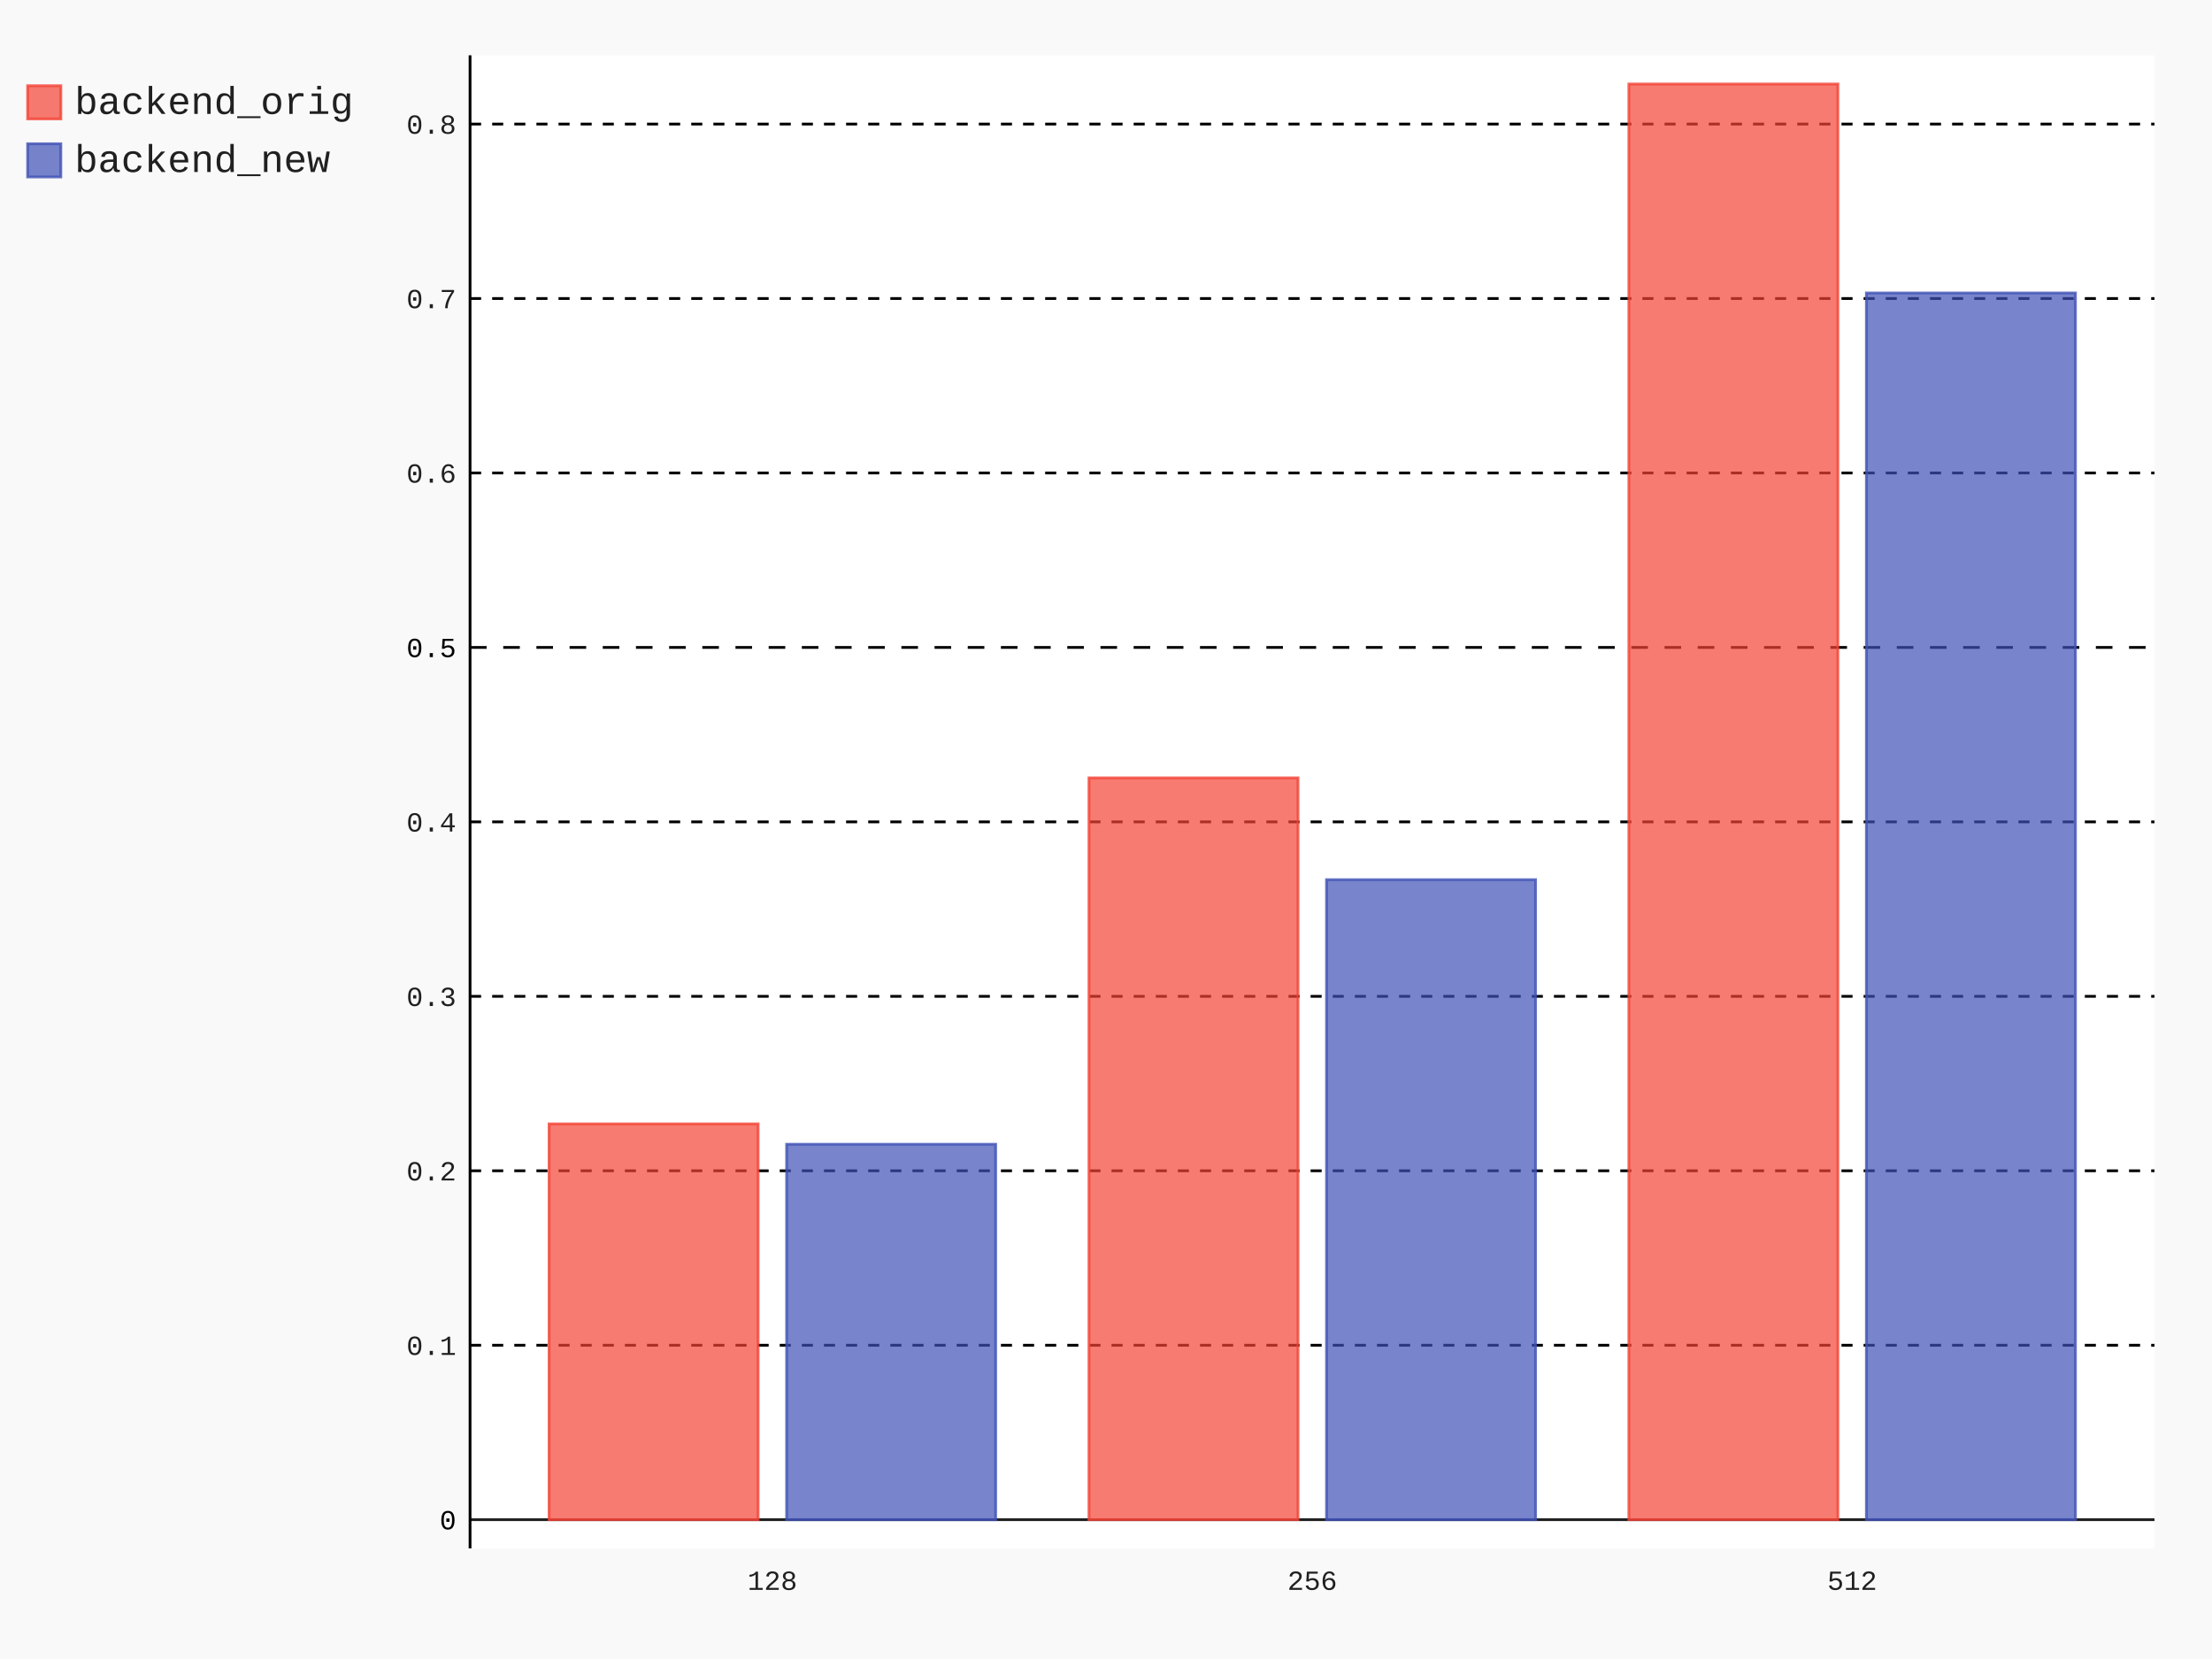
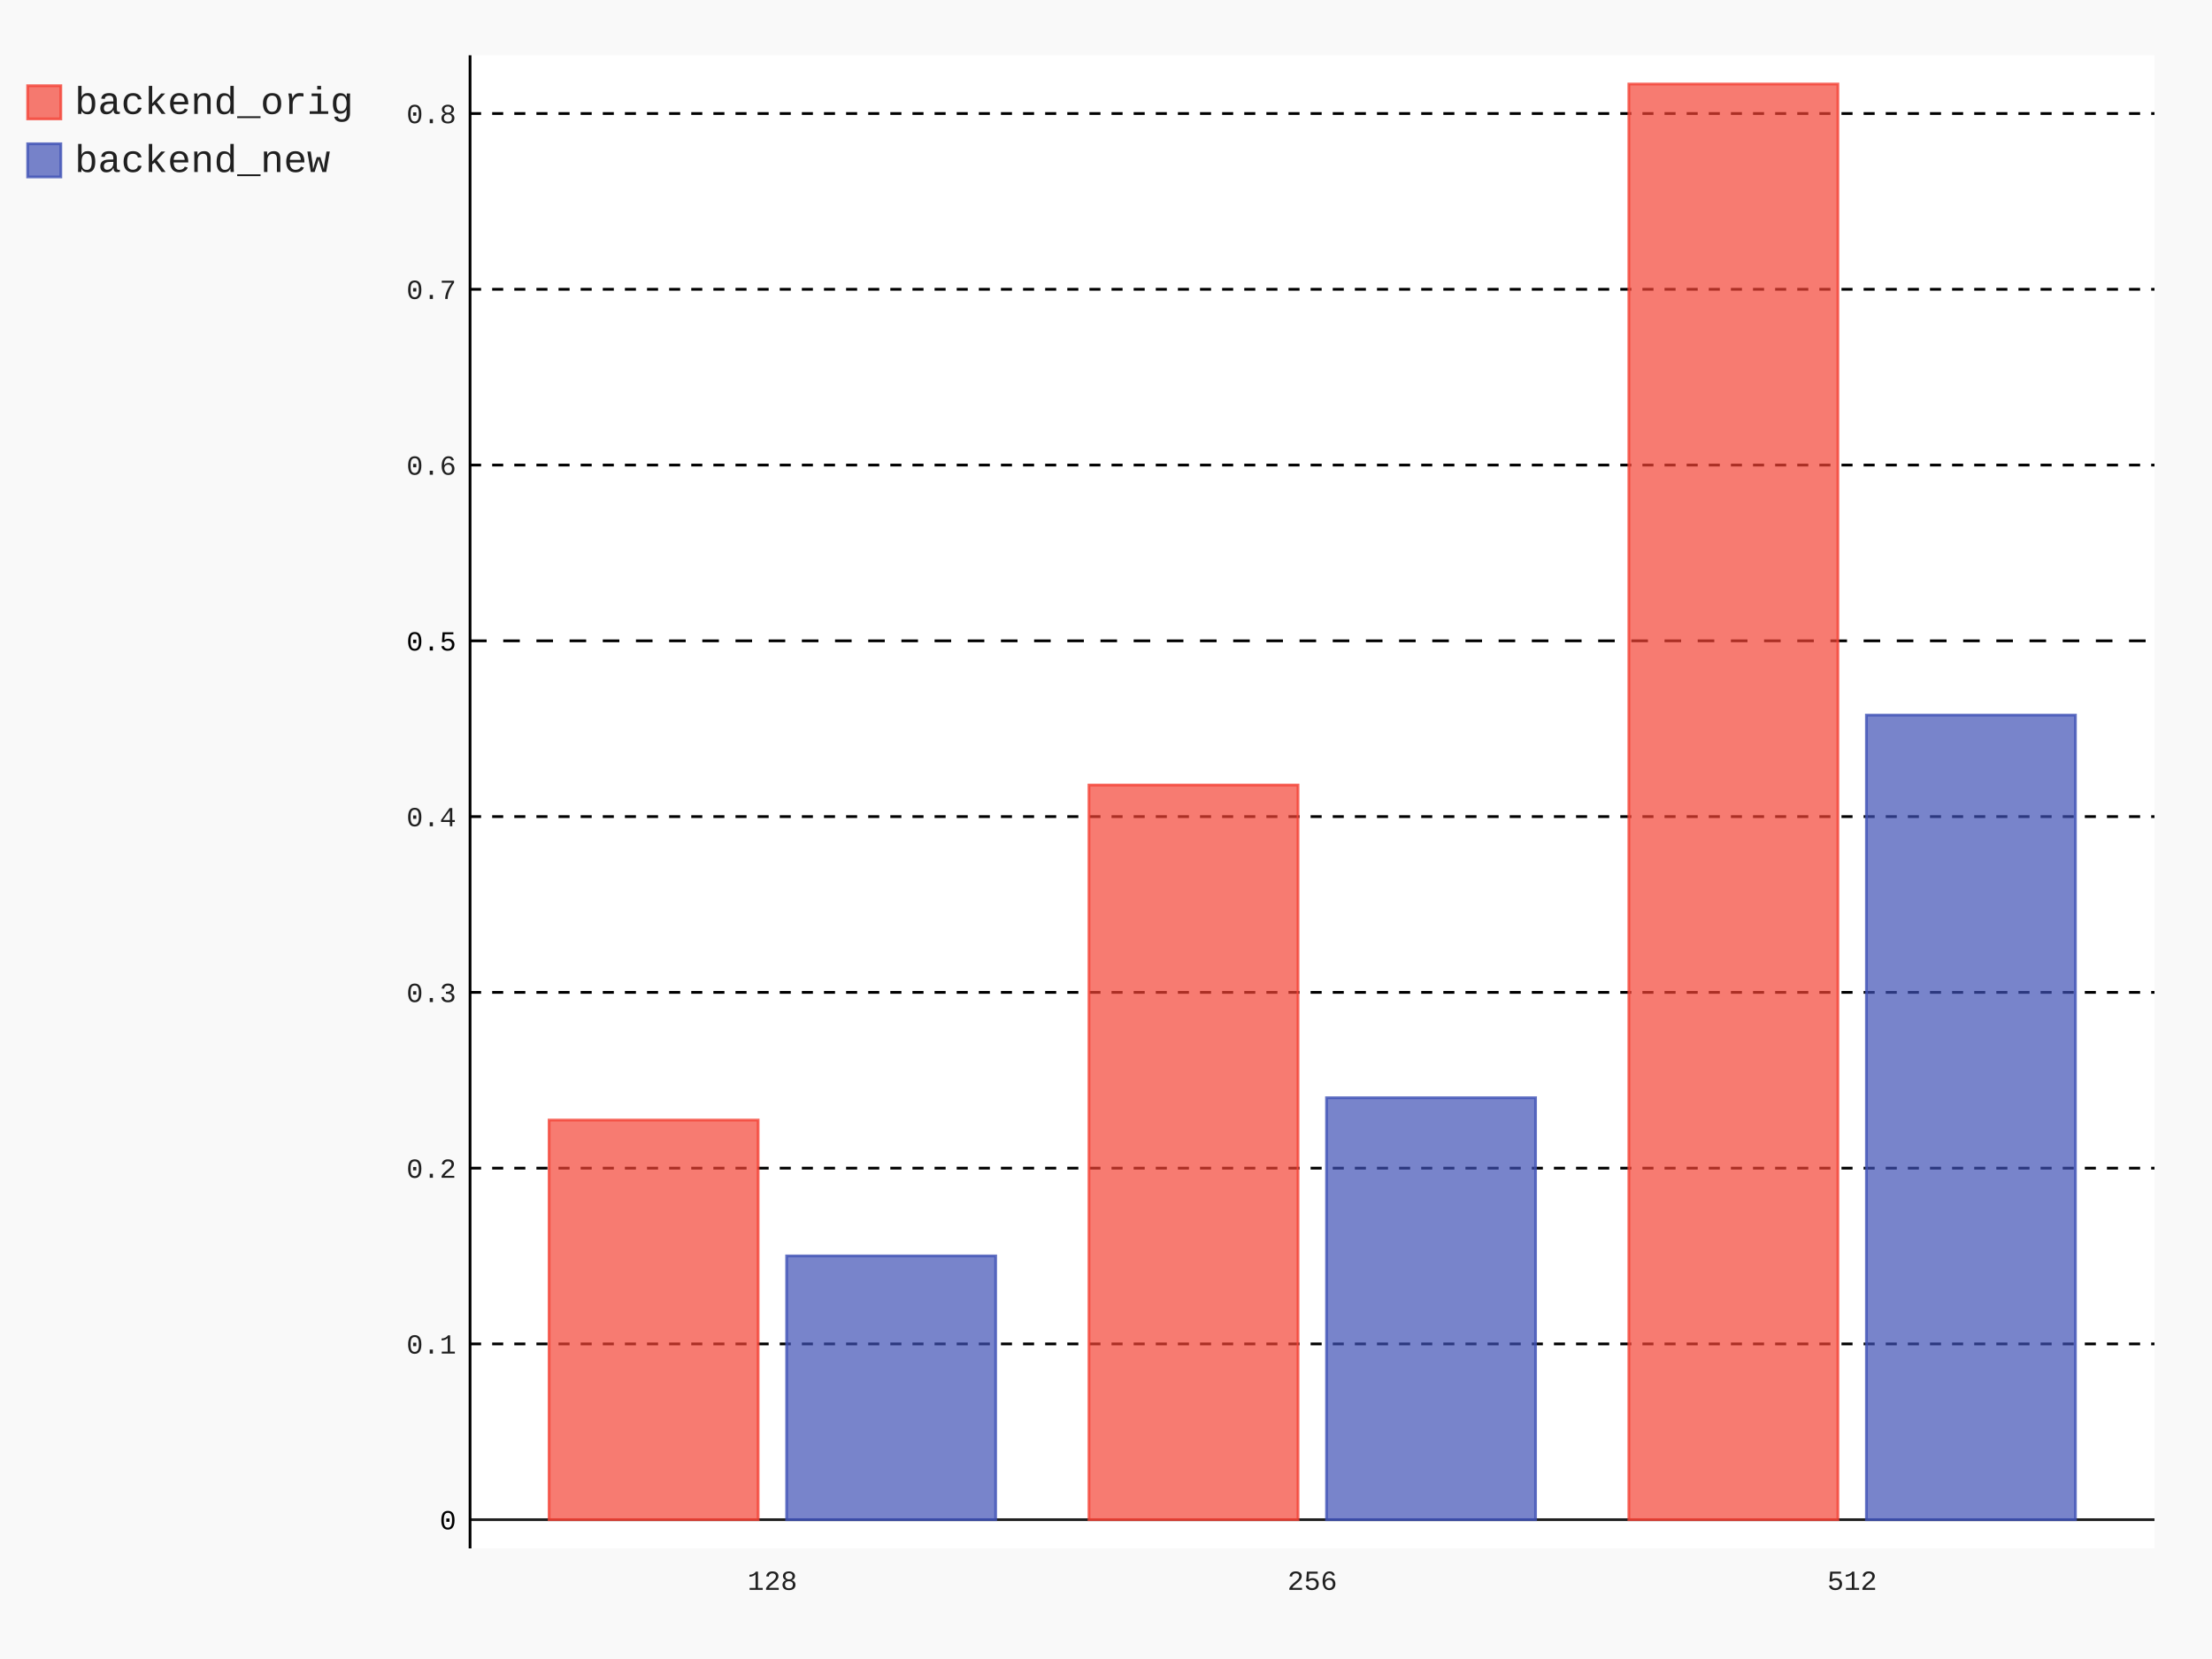
- <svg xmlns="http://www.w3.org/2000/svg" id="chart-784d4a79-2be6-4221-abbc-4c7c57410841" class="pygal-chart" viewBox="0 0 800 600">
+ <svg xmlns="http://www.w3.org/2000/svg" id="chart-47e6e9f7-0e8f-44ea-9d14-aaa8ca66117a" class="pygal-chart" viewBox="0 0 800 600">
  <defs>
-     <style type="text/css">#chart-784d4a79-2be6-4221-abbc-4c7c57410841{-webkit-user-select:none;-webkit-font-smoothing:antialiased;font-family:Consolas,"Liberation Mono",Menlo,Courier,monospace}#chart-784d4a79-2be6-4221-abbc-4c7c57410841 .title{font-family:Consolas,"Liberation Mono",Menlo,Courier,monospace;font-size:16px}#chart-784d4a79-2be6-4221-abbc-4c7c57410841 .legends .legend text{font-family:Consolas,"Liberation Mono",Menlo,Courier,monospace;font-size:14px}#chart-784d4a79-2be6-4221-abbc-4c7c57410841 .axis text{font-family:Consolas,"Liberation Mono",Menlo,Courier,monospace;font-size:10px}#chart-784d4a79-2be6-4221-abbc-4c7c57410841 .axis text.major{font-family:Consolas,"Liberation Mono",Menlo,Courier,monospace;font-size:10px}#chart-784d4a79-2be6-4221-abbc-4c7c57410841 .text-overlay text.value{font-family:Consolas,"Liberation Mono",Menlo,Courier,monospace;font-size:16px}#chart-784d4a79-2be6-4221-abbc-4c7c57410841 .text-overlay text.label{font-family:Consolas,"Liberation Mono",Menlo,Courier,monospace;font-size:10px}#chart-784d4a79-2be6-4221-abbc-4c7c57410841 .tooltip{font-family:Consolas,"Liberation Mono",Menlo,Courier,monospace;font-size:14px}#chart-784d4a79-2be6-4221-abbc-4c7c57410841 text.no_data{font-family:Consolas,"Liberation Mono",Menlo,Courier,monospace;font-size:64px}
- #chart-784d4a79-2be6-4221-abbc-4c7c57410841{background-color:rgba(249,249,249,1)}#chart-784d4a79-2be6-4221-abbc-4c7c57410841 path,#chart-784d4a79-2be6-4221-abbc-4c7c57410841 line,#chart-784d4a79-2be6-4221-abbc-4c7c57410841 rect,#chart-784d4a79-2be6-4221-abbc-4c7c57410841 circle{-webkit-transition:150ms;-moz-transition:150ms;transition:150ms}#chart-784d4a79-2be6-4221-abbc-4c7c57410841 .graph &gt; .background{fill:rgba(249,249,249,1)}#chart-784d4a79-2be6-4221-abbc-4c7c57410841 .plot &gt; .background{fill:rgba(255,255,255,1)}#chart-784d4a79-2be6-4221-abbc-4c7c57410841 .graph{fill:rgba(0,0,0,.87)}#chart-784d4a79-2be6-4221-abbc-4c7c57410841 text.no_data{fill:rgba(0,0,0,1)}#chart-784d4a79-2be6-4221-abbc-4c7c57410841 .title{fill:rgba(0,0,0,1)}#chart-784d4a79-2be6-4221-abbc-4c7c57410841 .legends .legend text{fill:rgba(0,0,0,.87)}#chart-784d4a79-2be6-4221-abbc-4c7c57410841 .legends .legend:hover text{fill:rgba(0,0,0,1)}#chart-784d4a79-2be6-4221-abbc-4c7c57410841 .axis .line{stroke:rgba(0,0,0,1)}#chart-784d4a79-2be6-4221-abbc-4c7c57410841 .axis .guide.line{stroke:rgba(0,0,0,.54)}#chart-784d4a79-2be6-4221-abbc-4c7c57410841 .axis .major.line{stroke:rgba(0,0,0,.87)}#chart-784d4a79-2be6-4221-abbc-4c7c57410841 .axis text.major{fill:rgba(0,0,0,1)}#chart-784d4a79-2be6-4221-abbc-4c7c57410841 .axis.y .guides:hover .guide.line,#chart-784d4a79-2be6-4221-abbc-4c7c57410841 .line-graph .axis.x .guides:hover .guide.line,#chart-784d4a79-2be6-4221-abbc-4c7c57410841 .stackedline-graph .axis.x .guides:hover .guide.line,#chart-784d4a79-2be6-4221-abbc-4c7c57410841 .xy-graph .axis.x .guides:hover .guide.line{stroke:rgba(0,0,0,1)}#chart-784d4a79-2be6-4221-abbc-4c7c57410841 .axis .guides:hover text{fill:rgba(0,0,0,1)}#chart-784d4a79-2be6-4221-abbc-4c7c57410841 .reactive{fill-opacity:.7;stroke-opacity:.8;stroke-width:1}#chart-784d4a79-2be6-4221-abbc-4c7c57410841 .ci{stroke:rgba(0,0,0,.87)}#chart-784d4a79-2be6-4221-abbc-4c7c57410841 .reactive.active,#chart-784d4a79-2be6-4221-abbc-4c7c57410841 .active .reactive{fill-opacity:.8;stroke-opacity:.9;stroke-width:4}#chart-784d4a79-2be6-4221-abbc-4c7c57410841 .ci .reactive.active{stroke-width:1.5}#chart-784d4a79-2be6-4221-abbc-4c7c57410841 .series text{fill:rgba(0,0,0,1)}#chart-784d4a79-2be6-4221-abbc-4c7c57410841 .tooltip rect{fill:rgba(255,255,255,1);stroke:rgba(0,0,0,1);-webkit-transition:opacity 150ms;-moz-transition:opacity 150ms;transition:opacity 150ms}#chart-784d4a79-2be6-4221-abbc-4c7c57410841 .tooltip .label{fill:rgba(0,0,0,.87)}#chart-784d4a79-2be6-4221-abbc-4c7c57410841 .tooltip .label{fill:rgba(0,0,0,.87)}#chart-784d4a79-2be6-4221-abbc-4c7c57410841 .tooltip .legend{font-size:.8em;fill:rgba(0,0,0,.54)}#chart-784d4a79-2be6-4221-abbc-4c7c57410841 .tooltip .x_label{font-size:.6em;fill:rgba(0,0,0,1)}#chart-784d4a79-2be6-4221-abbc-4c7c57410841 .tooltip .xlink{font-size:.5em;text-decoration:underline}#chart-784d4a79-2be6-4221-abbc-4c7c57410841 .tooltip .value{font-size:1.5em}#chart-784d4a79-2be6-4221-abbc-4c7c57410841 .bound{font-size:.5em}#chart-784d4a79-2be6-4221-abbc-4c7c57410841 .max-value{font-size:.75em;fill:rgba(0,0,0,.54)}#chart-784d4a79-2be6-4221-abbc-4c7c57410841 .map-element{fill:rgba(255,255,255,1);stroke:rgba(0,0,0,.54) !important}#chart-784d4a79-2be6-4221-abbc-4c7c57410841 .map-element .reactive{fill-opacity:inherit;stroke-opacity:inherit}#chart-784d4a79-2be6-4221-abbc-4c7c57410841 .color-0,#chart-784d4a79-2be6-4221-abbc-4c7c57410841 .color-0 a:visited{stroke:#F44336;fill:#F44336}#chart-784d4a79-2be6-4221-abbc-4c7c57410841 .color-1,#chart-784d4a79-2be6-4221-abbc-4c7c57410841 .color-1 a:visited{stroke:#3F51B5;fill:#3F51B5}#chart-784d4a79-2be6-4221-abbc-4c7c57410841 .text-overlay .color-0 text{fill:black}#chart-784d4a79-2be6-4221-abbc-4c7c57410841 .text-overlay .color-1 text{fill:black}
- #chart-784d4a79-2be6-4221-abbc-4c7c57410841 text.no_data{text-anchor:middle}#chart-784d4a79-2be6-4221-abbc-4c7c57410841 .guide.line{fill:none}#chart-784d4a79-2be6-4221-abbc-4c7c57410841 .centered{text-anchor:middle}#chart-784d4a79-2be6-4221-abbc-4c7c57410841 .title{text-anchor:middle}#chart-784d4a79-2be6-4221-abbc-4c7c57410841 .legends .legend text{fill-opacity:1}#chart-784d4a79-2be6-4221-abbc-4c7c57410841 .axis.x text{text-anchor:middle}#chart-784d4a79-2be6-4221-abbc-4c7c57410841 .axis.x:not(.web) text[transform]{text-anchor:start}#chart-784d4a79-2be6-4221-abbc-4c7c57410841 .axis.x:not(.web) text[transform].backwards{text-anchor:end}#chart-784d4a79-2be6-4221-abbc-4c7c57410841 .axis.y text{text-anchor:end}#chart-784d4a79-2be6-4221-abbc-4c7c57410841 .axis.y text[transform].backwards{text-anchor:start}#chart-784d4a79-2be6-4221-abbc-4c7c57410841 .axis.y2 text{text-anchor:start}#chart-784d4a79-2be6-4221-abbc-4c7c57410841 .axis.y2 text[transform].backwards{text-anchor:end}#chart-784d4a79-2be6-4221-abbc-4c7c57410841 .axis .guide.line{stroke-dasharray:4,4;stroke:black}#chart-784d4a79-2be6-4221-abbc-4c7c57410841 .axis .major.guide.line{stroke-dasharray:6,6;stroke:black}#chart-784d4a79-2be6-4221-abbc-4c7c57410841 .horizontal .axis.y .guide.line,#chart-784d4a79-2be6-4221-abbc-4c7c57410841 .horizontal .axis.y2 .guide.line,#chart-784d4a79-2be6-4221-abbc-4c7c57410841 .vertical .axis.x .guide.line{opacity:0}#chart-784d4a79-2be6-4221-abbc-4c7c57410841 .horizontal .axis.always_show .guide.line,#chart-784d4a79-2be6-4221-abbc-4c7c57410841 .vertical .axis.always_show .guide.line{opacity:1 !important}#chart-784d4a79-2be6-4221-abbc-4c7c57410841 .axis.y .guides:hover .guide.line,#chart-784d4a79-2be6-4221-abbc-4c7c57410841 .axis.y2 .guides:hover .guide.line,#chart-784d4a79-2be6-4221-abbc-4c7c57410841 .axis.x .guides:hover .guide.line{opacity:1}#chart-784d4a79-2be6-4221-abbc-4c7c57410841 .axis .guides:hover text{opacity:1}#chart-784d4a79-2be6-4221-abbc-4c7c57410841 .nofill{fill:none}#chart-784d4a79-2be6-4221-abbc-4c7c57410841 .subtle-fill{fill-opacity:.2}#chart-784d4a79-2be6-4221-abbc-4c7c57410841 .dot{stroke-width:1px;fill-opacity:1;stroke-opacity:1}#chart-784d4a79-2be6-4221-abbc-4c7c57410841 .dot.active{stroke-width:5px}#chart-784d4a79-2be6-4221-abbc-4c7c57410841 .dot.negative{fill:transparent}#chart-784d4a79-2be6-4221-abbc-4c7c57410841 text,#chart-784d4a79-2be6-4221-abbc-4c7c57410841 tspan{stroke:none !important}#chart-784d4a79-2be6-4221-abbc-4c7c57410841 .series text.active{opacity:1}#chart-784d4a79-2be6-4221-abbc-4c7c57410841 .tooltip rect{fill-opacity:.95;stroke-width:.5}#chart-784d4a79-2be6-4221-abbc-4c7c57410841 .tooltip text{fill-opacity:1}#chart-784d4a79-2be6-4221-abbc-4c7c57410841 .showable{visibility:hidden}#chart-784d4a79-2be6-4221-abbc-4c7c57410841 .showable.shown{visibility:visible}#chart-784d4a79-2be6-4221-abbc-4c7c57410841 .gauge-background{fill:rgba(229,229,229,1);stroke:none}#chart-784d4a79-2be6-4221-abbc-4c7c57410841 .bg-lines{stroke:rgba(249,249,249,1);stroke-width:2px}</style>
+     <style type="text/css">#chart-47e6e9f7-0e8f-44ea-9d14-aaa8ca66117a{-webkit-user-select:none;-webkit-font-smoothing:antialiased;font-family:Consolas,"Liberation Mono",Menlo,Courier,monospace}#chart-47e6e9f7-0e8f-44ea-9d14-aaa8ca66117a .title{font-family:Consolas,"Liberation Mono",Menlo,Courier,monospace;font-size:16px}#chart-47e6e9f7-0e8f-44ea-9d14-aaa8ca66117a .legends .legend text{font-family:Consolas,"Liberation Mono",Menlo,Courier,monospace;font-size:14px}#chart-47e6e9f7-0e8f-44ea-9d14-aaa8ca66117a .axis text{font-family:Consolas,"Liberation Mono",Menlo,Courier,monospace;font-size:10px}#chart-47e6e9f7-0e8f-44ea-9d14-aaa8ca66117a .axis text.major{font-family:Consolas,"Liberation Mono",Menlo,Courier,monospace;font-size:10px}#chart-47e6e9f7-0e8f-44ea-9d14-aaa8ca66117a .text-overlay text.value{font-family:Consolas,"Liberation Mono",Menlo,Courier,monospace;font-size:16px}#chart-47e6e9f7-0e8f-44ea-9d14-aaa8ca66117a .text-overlay text.label{font-family:Consolas,"Liberation Mono",Menlo,Courier,monospace;font-size:10px}#chart-47e6e9f7-0e8f-44ea-9d14-aaa8ca66117a .tooltip{font-family:Consolas,"Liberation Mono",Menlo,Courier,monospace;font-size:14px}#chart-47e6e9f7-0e8f-44ea-9d14-aaa8ca66117a text.no_data{font-family:Consolas,"Liberation Mono",Menlo,Courier,monospace;font-size:64px}
+ #chart-47e6e9f7-0e8f-44ea-9d14-aaa8ca66117a{background-color:rgba(249,249,249,1)}#chart-47e6e9f7-0e8f-44ea-9d14-aaa8ca66117a path,#chart-47e6e9f7-0e8f-44ea-9d14-aaa8ca66117a line,#chart-47e6e9f7-0e8f-44ea-9d14-aaa8ca66117a rect,#chart-47e6e9f7-0e8f-44ea-9d14-aaa8ca66117a circle{-webkit-transition:150ms;-moz-transition:150ms;transition:150ms}#chart-47e6e9f7-0e8f-44ea-9d14-aaa8ca66117a .graph &gt; .background{fill:rgba(249,249,249,1)}#chart-47e6e9f7-0e8f-44ea-9d14-aaa8ca66117a .plot &gt; .background{fill:rgba(255,255,255,1)}#chart-47e6e9f7-0e8f-44ea-9d14-aaa8ca66117a .graph{fill:rgba(0,0,0,.87)}#chart-47e6e9f7-0e8f-44ea-9d14-aaa8ca66117a text.no_data{fill:rgba(0,0,0,1)}#chart-47e6e9f7-0e8f-44ea-9d14-aaa8ca66117a .title{fill:rgba(0,0,0,1)}#chart-47e6e9f7-0e8f-44ea-9d14-aaa8ca66117a .legends .legend text{fill:rgba(0,0,0,.87)}#chart-47e6e9f7-0e8f-44ea-9d14-aaa8ca66117a .legends .legend:hover text{fill:rgba(0,0,0,1)}#chart-47e6e9f7-0e8f-44ea-9d14-aaa8ca66117a .axis .line{stroke:rgba(0,0,0,1)}#chart-47e6e9f7-0e8f-44ea-9d14-aaa8ca66117a .axis .guide.line{stroke:rgba(0,0,0,.54)}#chart-47e6e9f7-0e8f-44ea-9d14-aaa8ca66117a .axis .major.line{stroke:rgba(0,0,0,.87)}#chart-47e6e9f7-0e8f-44ea-9d14-aaa8ca66117a .axis text.major{fill:rgba(0,0,0,1)}#chart-47e6e9f7-0e8f-44ea-9d14-aaa8ca66117a .axis.y .guides:hover .guide.line,#chart-47e6e9f7-0e8f-44ea-9d14-aaa8ca66117a .line-graph .axis.x .guides:hover .guide.line,#chart-47e6e9f7-0e8f-44ea-9d14-aaa8ca66117a .stackedline-graph .axis.x .guides:hover .guide.line,#chart-47e6e9f7-0e8f-44ea-9d14-aaa8ca66117a .xy-graph .axis.x .guides:hover .guide.line{stroke:rgba(0,0,0,1)}#chart-47e6e9f7-0e8f-44ea-9d14-aaa8ca66117a .axis .guides:hover text{fill:rgba(0,0,0,1)}#chart-47e6e9f7-0e8f-44ea-9d14-aaa8ca66117a .reactive{fill-opacity:.7;stroke-opacity:.8;stroke-width:1}#chart-47e6e9f7-0e8f-44ea-9d14-aaa8ca66117a .ci{stroke:rgba(0,0,0,.87)}#chart-47e6e9f7-0e8f-44ea-9d14-aaa8ca66117a .reactive.active,#chart-47e6e9f7-0e8f-44ea-9d14-aaa8ca66117a .active .reactive{fill-opacity:.8;stroke-opacity:.9;stroke-width:4}#chart-47e6e9f7-0e8f-44ea-9d14-aaa8ca66117a .ci .reactive.active{stroke-width:1.5}#chart-47e6e9f7-0e8f-44ea-9d14-aaa8ca66117a .series text{fill:rgba(0,0,0,1)}#chart-47e6e9f7-0e8f-44ea-9d14-aaa8ca66117a .tooltip rect{fill:rgba(255,255,255,1);stroke:rgba(0,0,0,1);-webkit-transition:opacity 150ms;-moz-transition:opacity 150ms;transition:opacity 150ms}#chart-47e6e9f7-0e8f-44ea-9d14-aaa8ca66117a .tooltip .label{fill:rgba(0,0,0,.87)}#chart-47e6e9f7-0e8f-44ea-9d14-aaa8ca66117a .tooltip .label{fill:rgba(0,0,0,.87)}#chart-47e6e9f7-0e8f-44ea-9d14-aaa8ca66117a .tooltip .legend{font-size:.8em;fill:rgba(0,0,0,.54)}#chart-47e6e9f7-0e8f-44ea-9d14-aaa8ca66117a .tooltip .x_label{font-size:.6em;fill:rgba(0,0,0,1)}#chart-47e6e9f7-0e8f-44ea-9d14-aaa8ca66117a .tooltip .xlink{font-size:.5em;text-decoration:underline}#chart-47e6e9f7-0e8f-44ea-9d14-aaa8ca66117a .tooltip .value{font-size:1.5em}#chart-47e6e9f7-0e8f-44ea-9d14-aaa8ca66117a .bound{font-size:.5em}#chart-47e6e9f7-0e8f-44ea-9d14-aaa8ca66117a .max-value{font-size:.75em;fill:rgba(0,0,0,.54)}#chart-47e6e9f7-0e8f-44ea-9d14-aaa8ca66117a .map-element{fill:rgba(255,255,255,1);stroke:rgba(0,0,0,.54) !important}#chart-47e6e9f7-0e8f-44ea-9d14-aaa8ca66117a .map-element .reactive{fill-opacity:inherit;stroke-opacity:inherit}#chart-47e6e9f7-0e8f-44ea-9d14-aaa8ca66117a .color-0,#chart-47e6e9f7-0e8f-44ea-9d14-aaa8ca66117a .color-0 a:visited{stroke:#F44336;fill:#F44336}#chart-47e6e9f7-0e8f-44ea-9d14-aaa8ca66117a .color-1,#chart-47e6e9f7-0e8f-44ea-9d14-aaa8ca66117a .color-1 a:visited{stroke:#3F51B5;fill:#3F51B5}#chart-47e6e9f7-0e8f-44ea-9d14-aaa8ca66117a .text-overlay .color-0 text{fill:black}#chart-47e6e9f7-0e8f-44ea-9d14-aaa8ca66117a .text-overlay .color-1 text{fill:black}
+ #chart-47e6e9f7-0e8f-44ea-9d14-aaa8ca66117a text.no_data{text-anchor:middle}#chart-47e6e9f7-0e8f-44ea-9d14-aaa8ca66117a .guide.line{fill:none}#chart-47e6e9f7-0e8f-44ea-9d14-aaa8ca66117a .centered{text-anchor:middle}#chart-47e6e9f7-0e8f-44ea-9d14-aaa8ca66117a .title{text-anchor:middle}#chart-47e6e9f7-0e8f-44ea-9d14-aaa8ca66117a .legends .legend text{fill-opacity:1}#chart-47e6e9f7-0e8f-44ea-9d14-aaa8ca66117a .axis.x text{text-anchor:middle}#chart-47e6e9f7-0e8f-44ea-9d14-aaa8ca66117a .axis.x:not(.web) text[transform]{text-anchor:start}#chart-47e6e9f7-0e8f-44ea-9d14-aaa8ca66117a .axis.x:not(.web) text[transform].backwards{text-anchor:end}#chart-47e6e9f7-0e8f-44ea-9d14-aaa8ca66117a .axis.y text{text-anchor:end}#chart-47e6e9f7-0e8f-44ea-9d14-aaa8ca66117a .axis.y text[transform].backwards{text-anchor:start}#chart-47e6e9f7-0e8f-44ea-9d14-aaa8ca66117a .axis.y2 text{text-anchor:start}#chart-47e6e9f7-0e8f-44ea-9d14-aaa8ca66117a .axis.y2 text[transform].backwards{text-anchor:end}#chart-47e6e9f7-0e8f-44ea-9d14-aaa8ca66117a .axis .guide.line{stroke-dasharray:4,4;stroke:black}#chart-47e6e9f7-0e8f-44ea-9d14-aaa8ca66117a .axis .major.guide.line{stroke-dasharray:6,6;stroke:black}#chart-47e6e9f7-0e8f-44ea-9d14-aaa8ca66117a .horizontal .axis.y .guide.line,#chart-47e6e9f7-0e8f-44ea-9d14-aaa8ca66117a .horizontal .axis.y2 .guide.line,#chart-47e6e9f7-0e8f-44ea-9d14-aaa8ca66117a .vertical .axis.x .guide.line{opacity:0}#chart-47e6e9f7-0e8f-44ea-9d14-aaa8ca66117a .horizontal .axis.always_show .guide.line,#chart-47e6e9f7-0e8f-44ea-9d14-aaa8ca66117a .vertical .axis.always_show .guide.line{opacity:1 !important}#chart-47e6e9f7-0e8f-44ea-9d14-aaa8ca66117a .axis.y .guides:hover .guide.line,#chart-47e6e9f7-0e8f-44ea-9d14-aaa8ca66117a .axis.y2 .guides:hover .guide.line,#chart-47e6e9f7-0e8f-44ea-9d14-aaa8ca66117a .axis.x .guides:hover .guide.line{opacity:1}#chart-47e6e9f7-0e8f-44ea-9d14-aaa8ca66117a .axis .guides:hover text{opacity:1}#chart-47e6e9f7-0e8f-44ea-9d14-aaa8ca66117a .nofill{fill:none}#chart-47e6e9f7-0e8f-44ea-9d14-aaa8ca66117a .subtle-fill{fill-opacity:.2}#chart-47e6e9f7-0e8f-44ea-9d14-aaa8ca66117a .dot{stroke-width:1px;fill-opacity:1;stroke-opacity:1}#chart-47e6e9f7-0e8f-44ea-9d14-aaa8ca66117a .dot.active{stroke-width:5px}#chart-47e6e9f7-0e8f-44ea-9d14-aaa8ca66117a .dot.negative{fill:transparent}#chart-47e6e9f7-0e8f-44ea-9d14-aaa8ca66117a text,#chart-47e6e9f7-0e8f-44ea-9d14-aaa8ca66117a tspan{stroke:none !important}#chart-47e6e9f7-0e8f-44ea-9d14-aaa8ca66117a .series text.active{opacity:1}#chart-47e6e9f7-0e8f-44ea-9d14-aaa8ca66117a .tooltip rect{fill-opacity:.95;stroke-width:.5}#chart-47e6e9f7-0e8f-44ea-9d14-aaa8ca66117a .tooltip text{fill-opacity:1}#chart-47e6e9f7-0e8f-44ea-9d14-aaa8ca66117a .showable{visibility:hidden}#chart-47e6e9f7-0e8f-44ea-9d14-aaa8ca66117a .showable.shown{visibility:visible}#chart-47e6e9f7-0e8f-44ea-9d14-aaa8ca66117a .gauge-background{fill:rgba(229,229,229,1);stroke:none}#chart-47e6e9f7-0e8f-44ea-9d14-aaa8ca66117a .bg-lines{stroke:rgba(249,249,249,1);stroke-width:2px}</style>
  </defs>
  <g class="graph bar-graph vertical">
    <rect x="0" y="0" width="800" height="600" class="background" />
    <g transform="translate(170, 20)" class="plot">
      <rect x="0" y="0" width="609.2" height="540" class="background" />
      <g class="axis y always_show">
        <g class="guides">
          <path d="M0 529.615 h609.2" class="axis major line" />
          <text x="-5" y="533.115" class="major">0</text>
        </g>
        <g class="guides">
-           <path d="M0 466.522 h609.2" class="guide line" />
-           <text x="-5" y="470.022" class="">0.1</text>
+           <path d="M0 466.045 h609.2" class="guide line" />
+           <text x="-5" y="469.545" class="">0.1</text>
        </g>
        <g class="guides">
-           <path d="M0 403.429 h609.2" class="guide line" />
-           <text x="-5" y="406.929" class="">0.2</text>
+           <path d="M0 402.475 h609.2" class="guide line" />
+           <text x="-5" y="405.975" class="">0.2</text>
        </g>
        <g class="guides">
-           <path d="M0 340.336 h609.2" class="guide line" />
-           <text x="-5" y="343.836" class="">0.3</text>
+           <path d="M0 338.905 h609.2" class="guide line" />
+           <text x="-5" y="342.405" class="">0.3</text>
        </g>
        <g class="guides">
-           <path d="M0 277.243 h609.2" class="guide line" />
-           <text x="-5" y="280.743" class="">0.4</text>
+           <path d="M0 275.335 h609.2" class="guide line" />
+           <text x="-5" y="278.835" class="">0.4</text>
        </g>
        <g class="guides">
-           <path d="M0 214.15 h609.2" class="major guide line" />
-           <text x="-5" y="217.65" class="major">0.5</text>
+           <path d="M0 211.765 h609.2" class="major guide line" />
+           <text x="-5" y="215.265" class="major">0.5</text>
        </g>
        <g class="guides">
-           <path d="M0 151.057 h609.2" class="guide line" />
-           <text x="-5" y="154.557" class="">0.6</text>
+           <path d="M0 148.195 h609.2" class="guide line" />
+           <text x="-5" y="151.695" class="">0.6</text>
        </g>
        <g class="guides">
-           <path d="M0 87.964 h609.2" class="guide line" />
-           <text x="-5" y="91.464" class="">0.7</text>
+           <path d="M0 84.625 h609.2" class="guide line" />
+           <text x="-5" y="88.125" class="">0.7</text>
        </g>
        <g class="guides">
-           <path d="M0 24.871 h609.2" class="guide line" />
-           <text x="-5" y="28.371" class="">0.8</text>
+           <path d="M0 21.055 h609.2" class="guide line" />
+           <text x="-5" y="24.555" class="">0.8</text>
        </g>
      </g>
      <g class="axis x">
        <path d="M0 0 v540" class="line" />
        <g class="guides">
          <path d="M109.344 0 v540" class="guide line" />
          <text x="109.344" y="555.0" class="">128</text>
        </g>
        <g class="guides">
          <path d="M304.6 0 v540" class="guide line" />
          <text x="304.6" y="555.0" class="">256</text>
        </g>
        <g class="guides">
          <path d="M499.856 0 v540" class="guide line" />
          <text x="499.856" y="555.0" class="">512</text>
        </g>
      </g>
      <g class="series serie-0 color-0">
        <g class="bars">
          <g class="bar">
-             <rect x="28.586" y="386.462" rx="0" ry="0" width="75.603" height="143.153" class="rect reactive tooltip-trigger" />
+             <rect x="28.586" y="385.084" rx="0" ry="0" width="75.603" height="144.531" class="rect reactive tooltip-trigger" />
          </g>
          <g class="bar">
-             <rect x="223.842" y="261.322" rx="0" ry="0" width="75.603" height="268.293" class="rect reactive tooltip-trigger" />
+             <rect x="223.842" y="263.921" rx="0" ry="0" width="75.603" height="265.694" class="rect reactive tooltip-trigger" />
          </g>
          <g class="bar">
            <rect x="419.098" y="10.385" rx="0" ry="0" width="75.603" height="519.231" class="rect reactive tooltip-trigger" />
          </g>
        </g>
      </g>
      <g class="series serie-1 color-1">
        <g class="bars">
          <g class="bar">
-             <rect x="114.498" y="393.838" rx="0" ry="0" width="75.603" height="135.777" class="rect reactive tooltip-trigger" />
+             <rect x="114.498" y="434.218" rx="0" ry="0" width="75.603" height="95.397" class="rect reactive tooltip-trigger" />
          </g>
          <g class="bar">
-             <rect x="309.755" y="298.149" rx="0" ry="0" width="75.603" height="231.467" class="rect reactive tooltip-trigger" />
+             <rect x="309.755" y="377.015" rx="0" ry="0" width="75.603" height="152.6" class="rect reactive tooltip-trigger" />
          </g>
          <g class="bar">
-             <rect x="505.011" y="85.956" rx="0" ry="0" width="75.603" height="443.66" class="rect reactive tooltip-trigger" />
+             <rect x="505.011" y="238.62" rx="0" ry="0" width="75.603" height="290.996" class="rect reactive tooltip-trigger" />
          </g>
        </g>
      </g>
    </g>
    <g class="titles" />
    <g transform="translate(170, 20)" class="plot overlay">
      <g class="series serie-0 color-0" />
      <g class="series serie-1 color-1" />
    </g>
    <g transform="translate(170, 20)" class="plot text-overlay">
      <g class="series serie-0 color-0" />
      <g class="series serie-1 color-1" />
    </g>
    <g transform="translate(170, 20)" class="plot tooltip-overlay">
      <g transform="translate(0 0)" style="opacity: 0" class="tooltip">
        <rect rx="0" ry="0" width="0" height="0" class="tooltip-box" />
        <g class="text" />
      </g>
    </g>
    <g transform="translate(10, 30)" class="legends">
      <g id="activate-serie-0" class="legend reactive activate-serie">
        <rect x="0.0" y="1.0" width="12" height="12" class="color-0 reactive" />
        <text x="17.0" y="11.2">backend_orig</text>
      </g>
      <g id="activate-serie-1" class="legend reactive activate-serie">
        <rect x="0.0" y="22.0" width="12" height="12" class="color-1 reactive" />
        <text x="17.0" y="32.2">backend_new</text>
      </g>
    </g>
    <g transform="translate(790, 30)" class="legends" />
  </g>
</svg>
